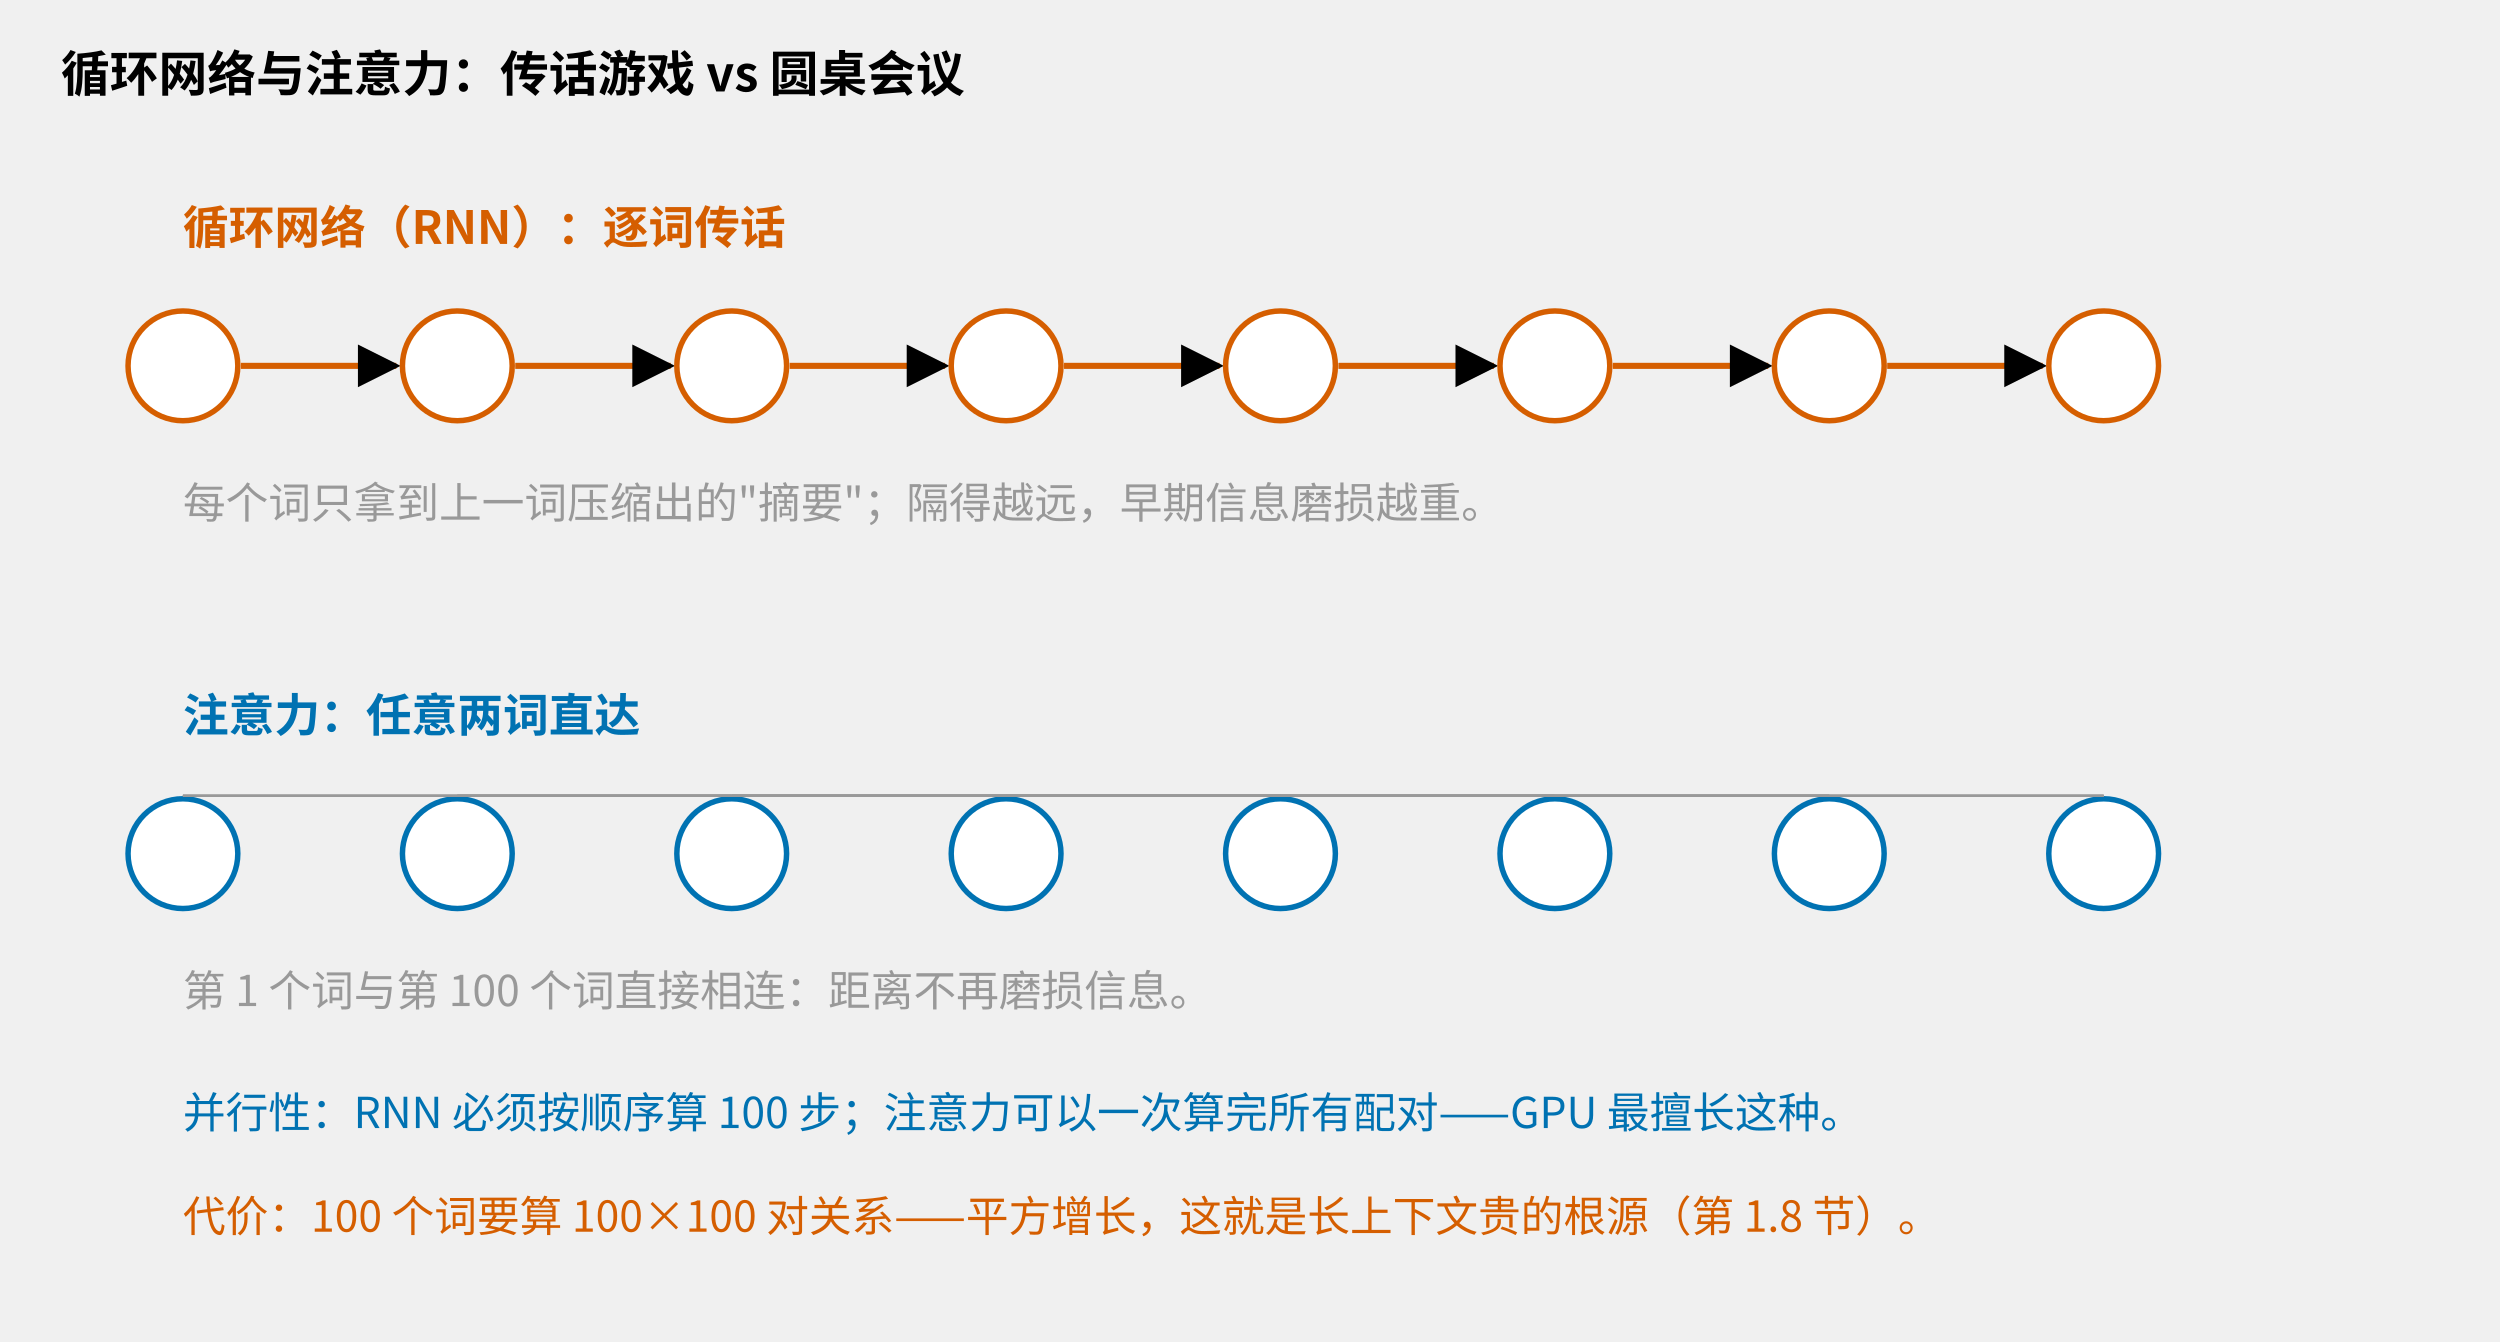
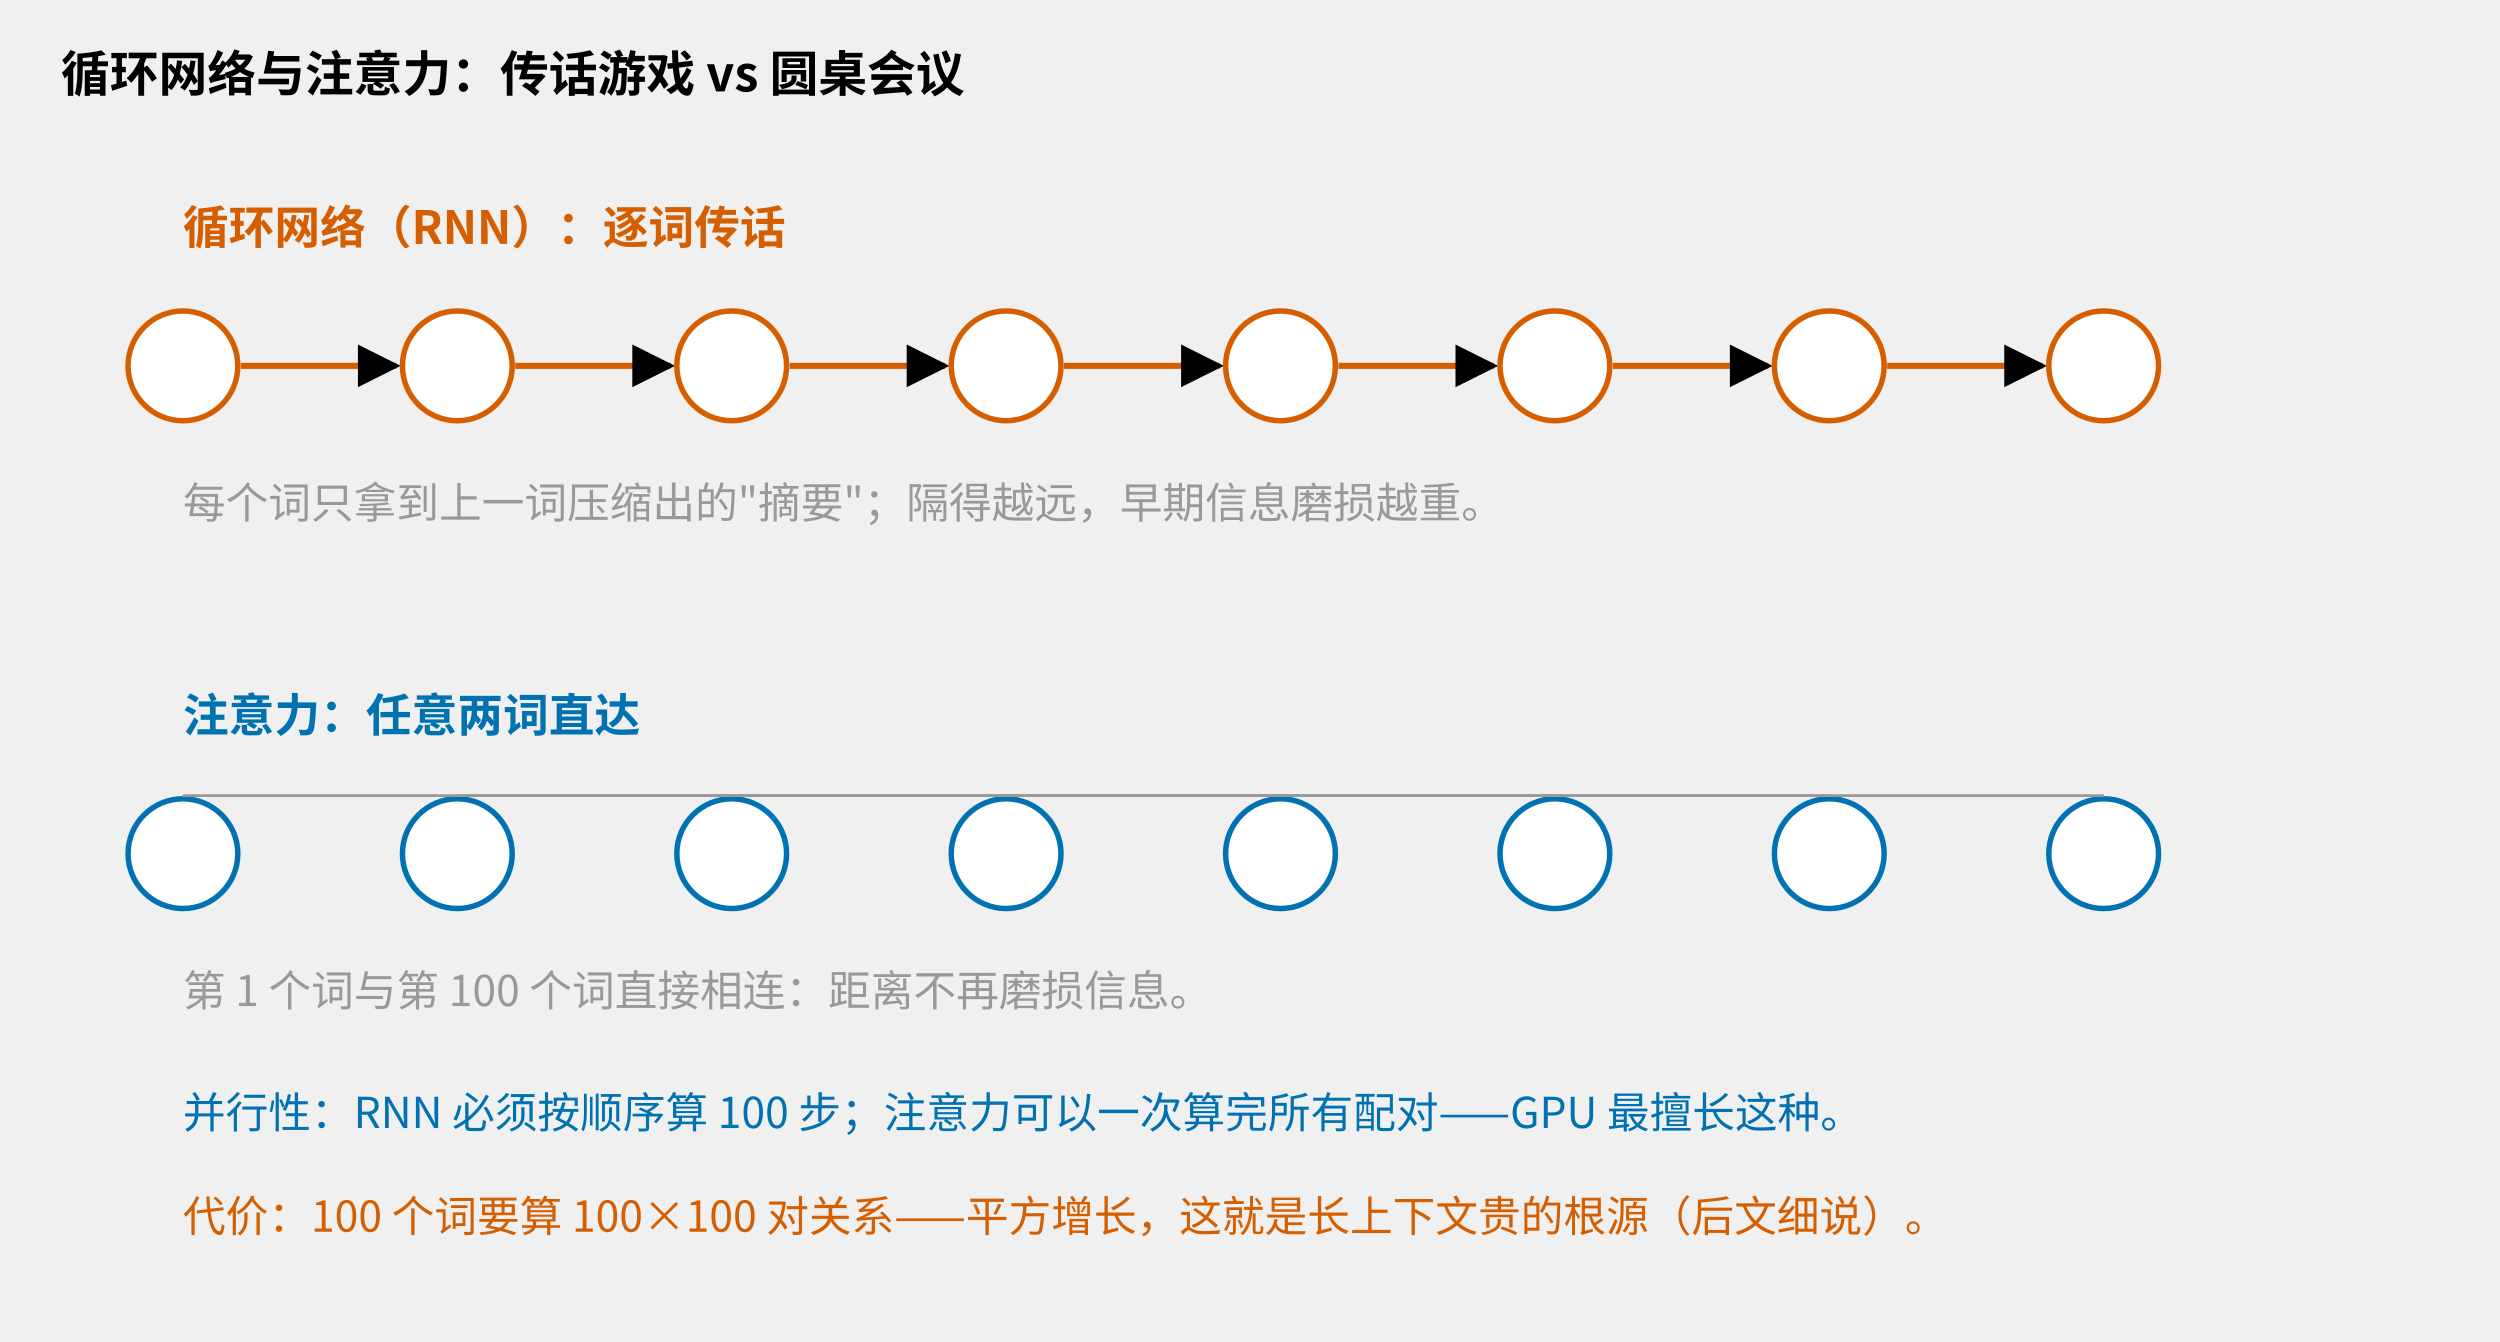
<svg xmlns="http://www.w3.org/2000/svg" width="820" height="440" viewBox="0 0 820 440">
  <defs>
    <marker id="arr" viewBox="0 0 10 10" refX="9" refY="5" markerWidth="7" markerHeight="7" orient="auto-start-reverse">
      <path d="M 0 0 L 10 5 L 0 10 z" fill="#000000" />
    </marker>
  </defs>
  <text x="20" y="30" font-size="16" font-weight="bold" fill="#000000" font-family="Noto Sans CJK SC, sans-serif">循环网络与注意力：传话游戏 vs 圆桌会议</text>
  <text x="60" y="80" font-size="15" font-weight="bold" fill="#D55E00" font-family="Noto Sans CJK SC, sans-serif">循环网络（RNN）：逐词传话</text>
  <circle cx="60" cy="120" r="18" fill="#ffffff" stroke="#D55E00" stroke-width="1.8" />
  <path d="M 79 120 L 130 120" stroke="#D55E00" stroke-width="2" marker-end="url(#arr)" />
  <circle cx="150" cy="120" r="18" fill="#ffffff" stroke="#D55E00" stroke-width="1.8" />
  <path d="M 169 120 L 220 120" stroke="#D55E00" stroke-width="2" marker-end="url(#arr)" />
  <circle cx="240" cy="120" r="18" fill="#ffffff" stroke="#D55E00" stroke-width="1.8" />
  <path d="M 259 120 L 310 120" stroke="#D55E00" stroke-width="2" marker-end="url(#arr)" />
  <circle cx="330" cy="120" r="18" fill="#ffffff" stroke="#D55E00" stroke-width="1.8" />
  <path d="M 349 120 L 400 120" stroke="#D55E00" stroke-width="2" marker-end="url(#arr)" />
  <circle cx="420" cy="120" r="18" fill="#ffffff" stroke="#D55E00" stroke-width="1.8" />
  <path d="M 439 120 L 490 120" stroke="#D55E00" stroke-width="2" marker-end="url(#arr)" />
  <circle cx="510" cy="120" r="18" fill="#ffffff" stroke="#D55E00" stroke-width="1.8" />
  <path d="M 529 120 L 580 120" stroke="#D55E00" stroke-width="2" marker-end="url(#arr)" />
  <circle cx="600" cy="120" r="18" fill="#ffffff" stroke="#D55E00" stroke-width="1.8" />
  <path d="M 619 120 L 670 120" stroke="#D55E00" stroke-width="2" marker-end="url(#arr)" />
  <circle cx="690" cy="120" r="18" fill="#ffffff" stroke="#D55E00" stroke-width="1.8" />
  <text x="60" y="170" font-size="14" fill="#999999" font-family="Noto Sans CJK SC, sans-serif">每个词只拿到上一词压缩出的"摘要"；隔得越远，早期信息磨损越重。</text>
  <text x="60" y="240" font-size="15" font-weight="bold" fill="#0072B2" font-family="Noto Sans CJK SC, sans-serif">注意力：任意两词直达</text>
  <circle cx="60" cy="280" r="18" fill="#ffffff" stroke="#0072B2" stroke-width="1.8" />
  <circle cx="150" cy="280" r="18" fill="#ffffff" stroke="#0072B2" stroke-width="1.8" />
  <circle cx="240" cy="280" r="18" fill="#ffffff" stroke="#0072B2" stroke-width="1.8" />
  <circle cx="330" cy="280" r="18" fill="#ffffff" stroke="#0072B2" stroke-width="1.8" />
  <circle cx="420" cy="280" r="18" fill="#ffffff" stroke="#0072B2" stroke-width="1.8" />
  <circle cx="510" cy="280" r="18" fill="#ffffff" stroke="#0072B2" stroke-width="1.8" />
  <circle cx="600" cy="280" r="18" fill="#ffffff" stroke="#0072B2" stroke-width="1.8" />
  <circle cx="690" cy="280" r="18" fill="#ffffff" stroke="#0072B2" stroke-width="1.8" />
  <line x1="60" y1="261" x2="150" y2="261" stroke="#999999" stroke-width="0.6" />
  <line x1="60" y1="261" x2="240" y2="261" stroke="#999999" stroke-width="0.6" />
  <line x1="60" y1="261" x2="330" y2="261" stroke="#999999" stroke-width="0.6" />
  <line x1="60" y1="261" x2="420" y2="261" stroke="#999999" stroke-width="0.6" />
  <line x1="60" y1="261" x2="510" y2="261" stroke="#999999" stroke-width="0.6" />
  <line x1="60" y1="261" x2="600" y2="261" stroke="#999999" stroke-width="0.6" />
  <line x1="60" y1="261" x2="690" y2="261" stroke="#999999" stroke-width="0.6" />
  <line x1="150" y1="261" x2="240" y2="261" stroke="#999999" stroke-width="0.6" />
  <line x1="150" y1="261" x2="330" y2="261" stroke="#999999" stroke-width="0.6" />
  <line x1="150" y1="261" x2="420" y2="261" stroke="#999999" stroke-width="0.6" />
  <line x1="150" y1="261" x2="510" y2="261" stroke="#999999" stroke-width="0.6" />
  <line x1="150" y1="261" x2="600" y2="261" stroke="#999999" stroke-width="0.6" />
  <line x1="150" y1="261" x2="690" y2="261" stroke="#999999" stroke-width="0.6" />
  <line x1="240" y1="261" x2="330" y2="261" stroke="#999999" stroke-width="0.6" />
  <line x1="240" y1="261" x2="420" y2="261" stroke="#999999" stroke-width="0.6" />
  <line x1="240" y1="261" x2="510" y2="261" stroke="#999999" stroke-width="0.6" />
  <line x1="240" y1="261" x2="600" y2="261" stroke="#999999" stroke-width="0.6" />
  <line x1="240" y1="261" x2="690" y2="261" stroke="#999999" stroke-width="0.6" />
  <line x1="330" y1="261" x2="420" y2="261" stroke="#999999" stroke-width="0.6" />
  <line x1="330" y1="261" x2="510" y2="261" stroke="#999999" stroke-width="0.6" />
  <line x1="330" y1="261" x2="600" y2="261" stroke="#999999" stroke-width="0.6" />
  <line x1="330" y1="261" x2="690" y2="261" stroke="#999999" stroke-width="0.6" />
  <line x1="420" y1="261" x2="510" y2="261" stroke="#999999" stroke-width="0.6" />
  <line x1="420" y1="261" x2="600" y2="261" stroke="#999999" stroke-width="0.6" />
  <line x1="420" y1="261" x2="690" y2="261" stroke="#999999" stroke-width="0.6" />
  <line x1="510" y1="261" x2="600" y2="261" stroke="#999999" stroke-width="0.6" />
  <line x1="510" y1="261" x2="690" y2="261" stroke="#999999" stroke-width="0.6" />
  <line x1="600" y1="261" x2="690" y2="261" stroke="#999999" stroke-width="0.6" />
  <text x="60" y="330" font-size="14" fill="#999999" font-family="Noto Sans CJK SC, sans-serif">第 1 个词与第 100 个词直接相连：距离不再磨损信息。</text>
  <text x="60" y="370" font-size="14" fill="#0072B2" font-family="Noto Sans CJK SC, sans-serif">并行性：RNN 必须按顺序算 100 步；注意力可以一次算完所有配对——GPU 最擅长这种。</text>
-   <text x="60" y="404" font-size="14" fill="#D55E00" font-family="Noto Sans CJK SC, sans-serif">代价：100 个词要算 100×100 对关系——平方增长，这就是长上下文贵的根源（第 1.8 节）。</text>
+   <text x="60" y="404" font-size="14" fill="#D55E00" font-family="Noto Sans CJK SC, sans-serif">代价：100 个词要算 100×100 对关系——平方增长，这就是长上下文贵的根源（后文细说）。</text>
</svg>
